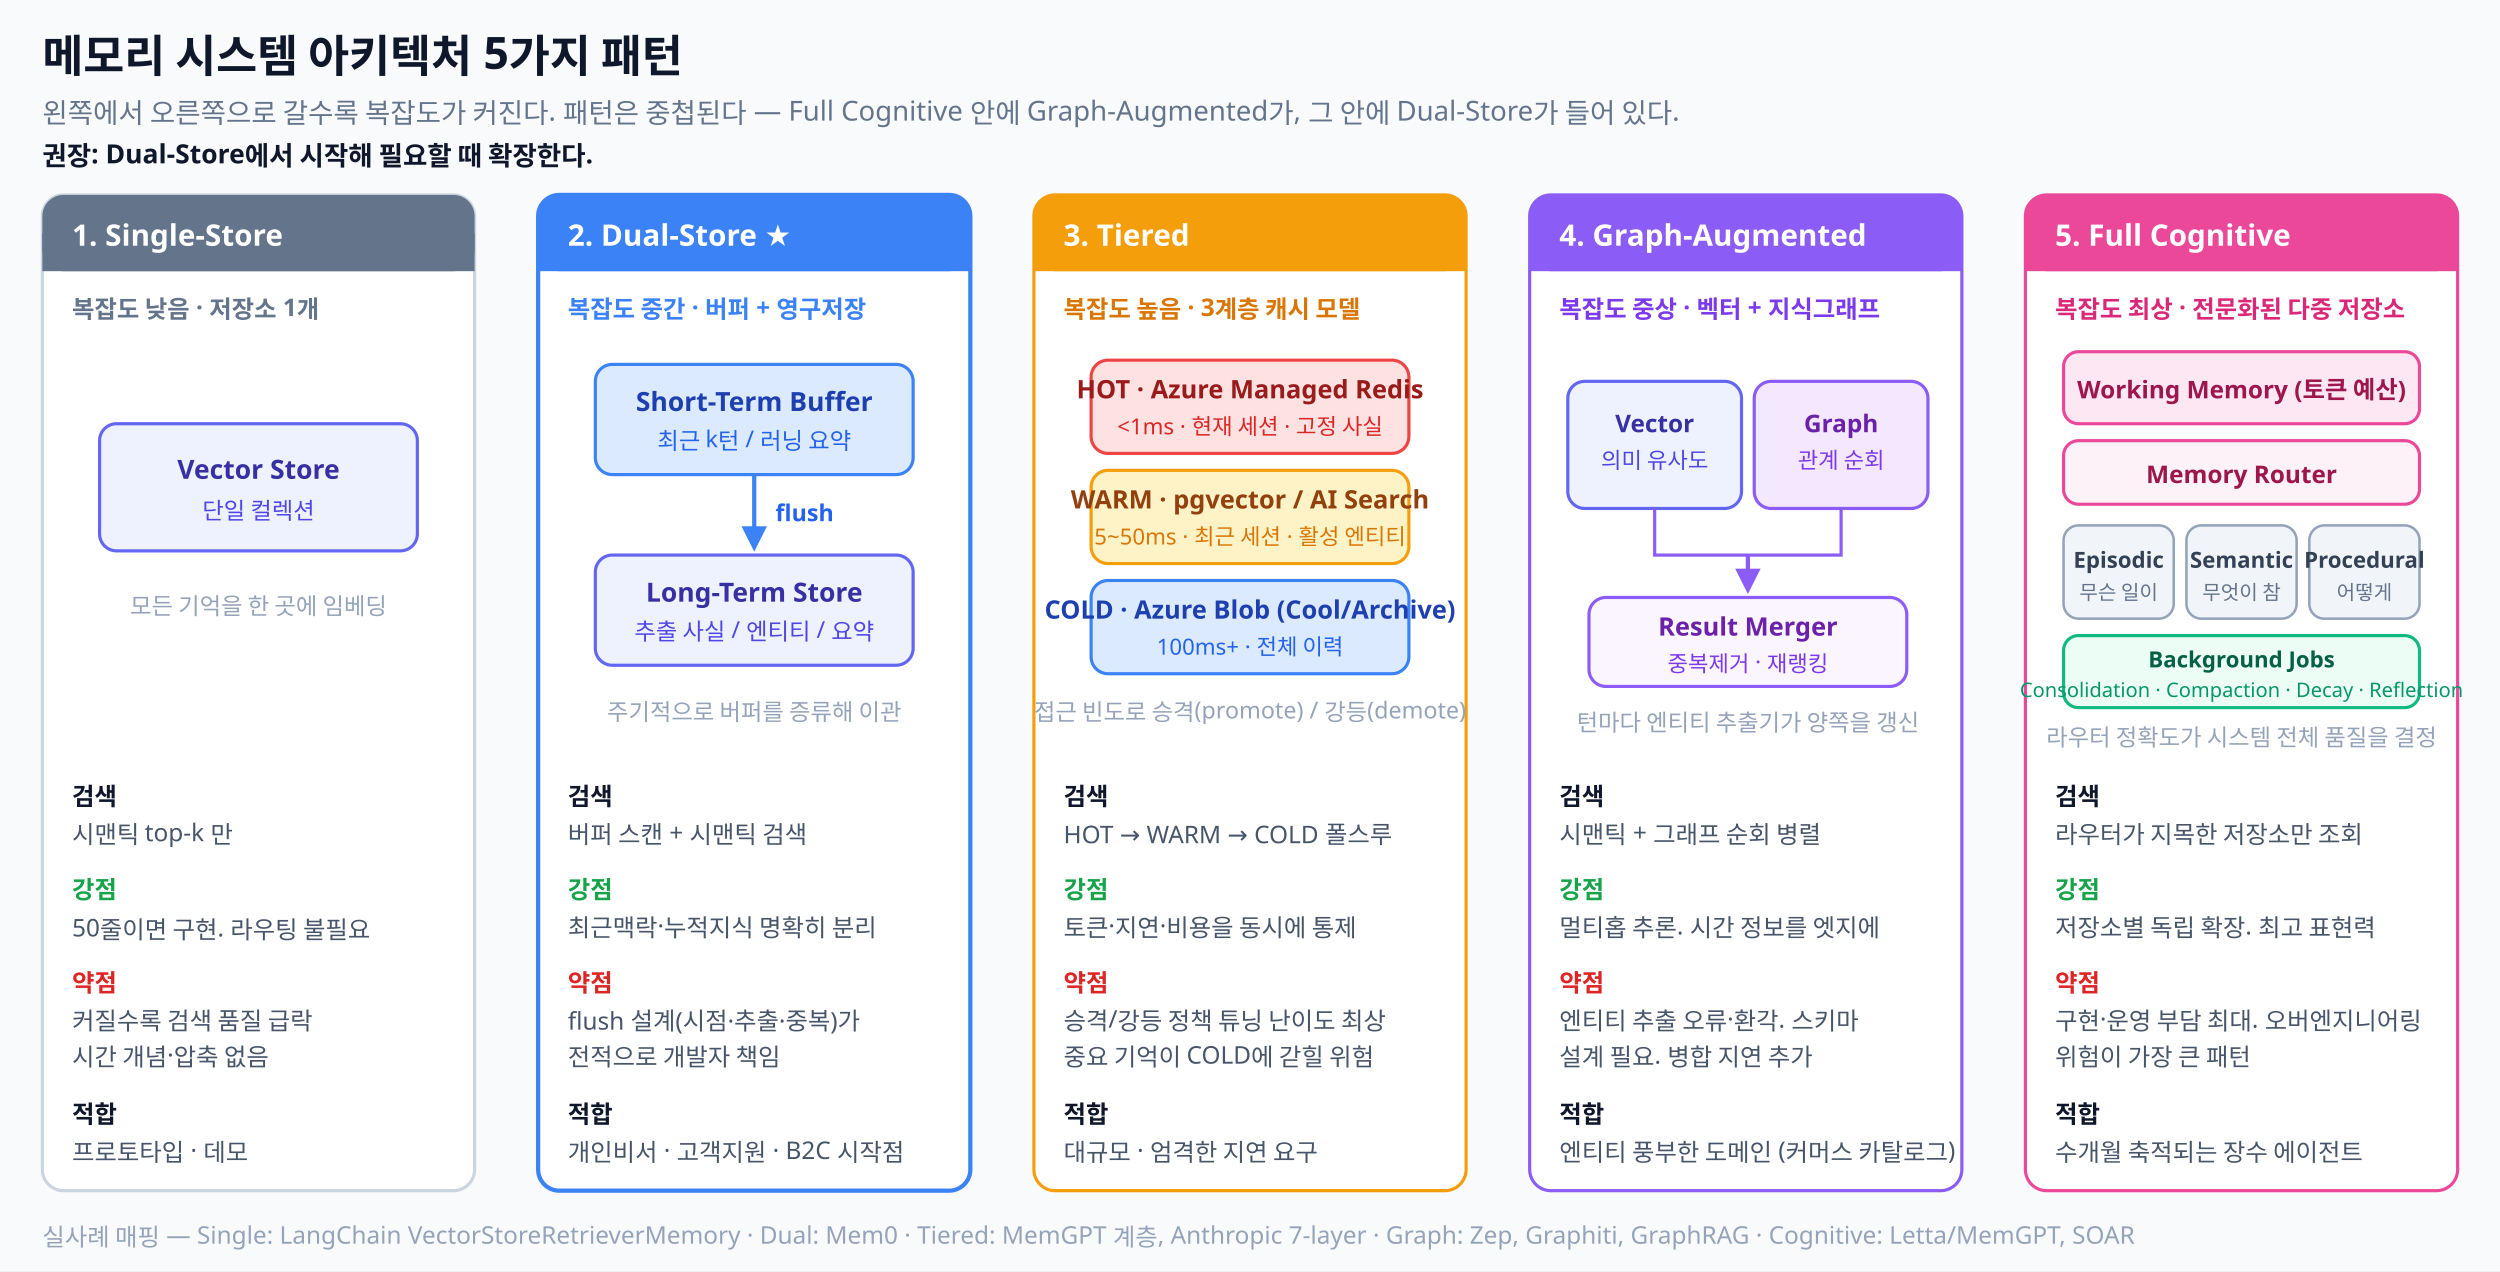
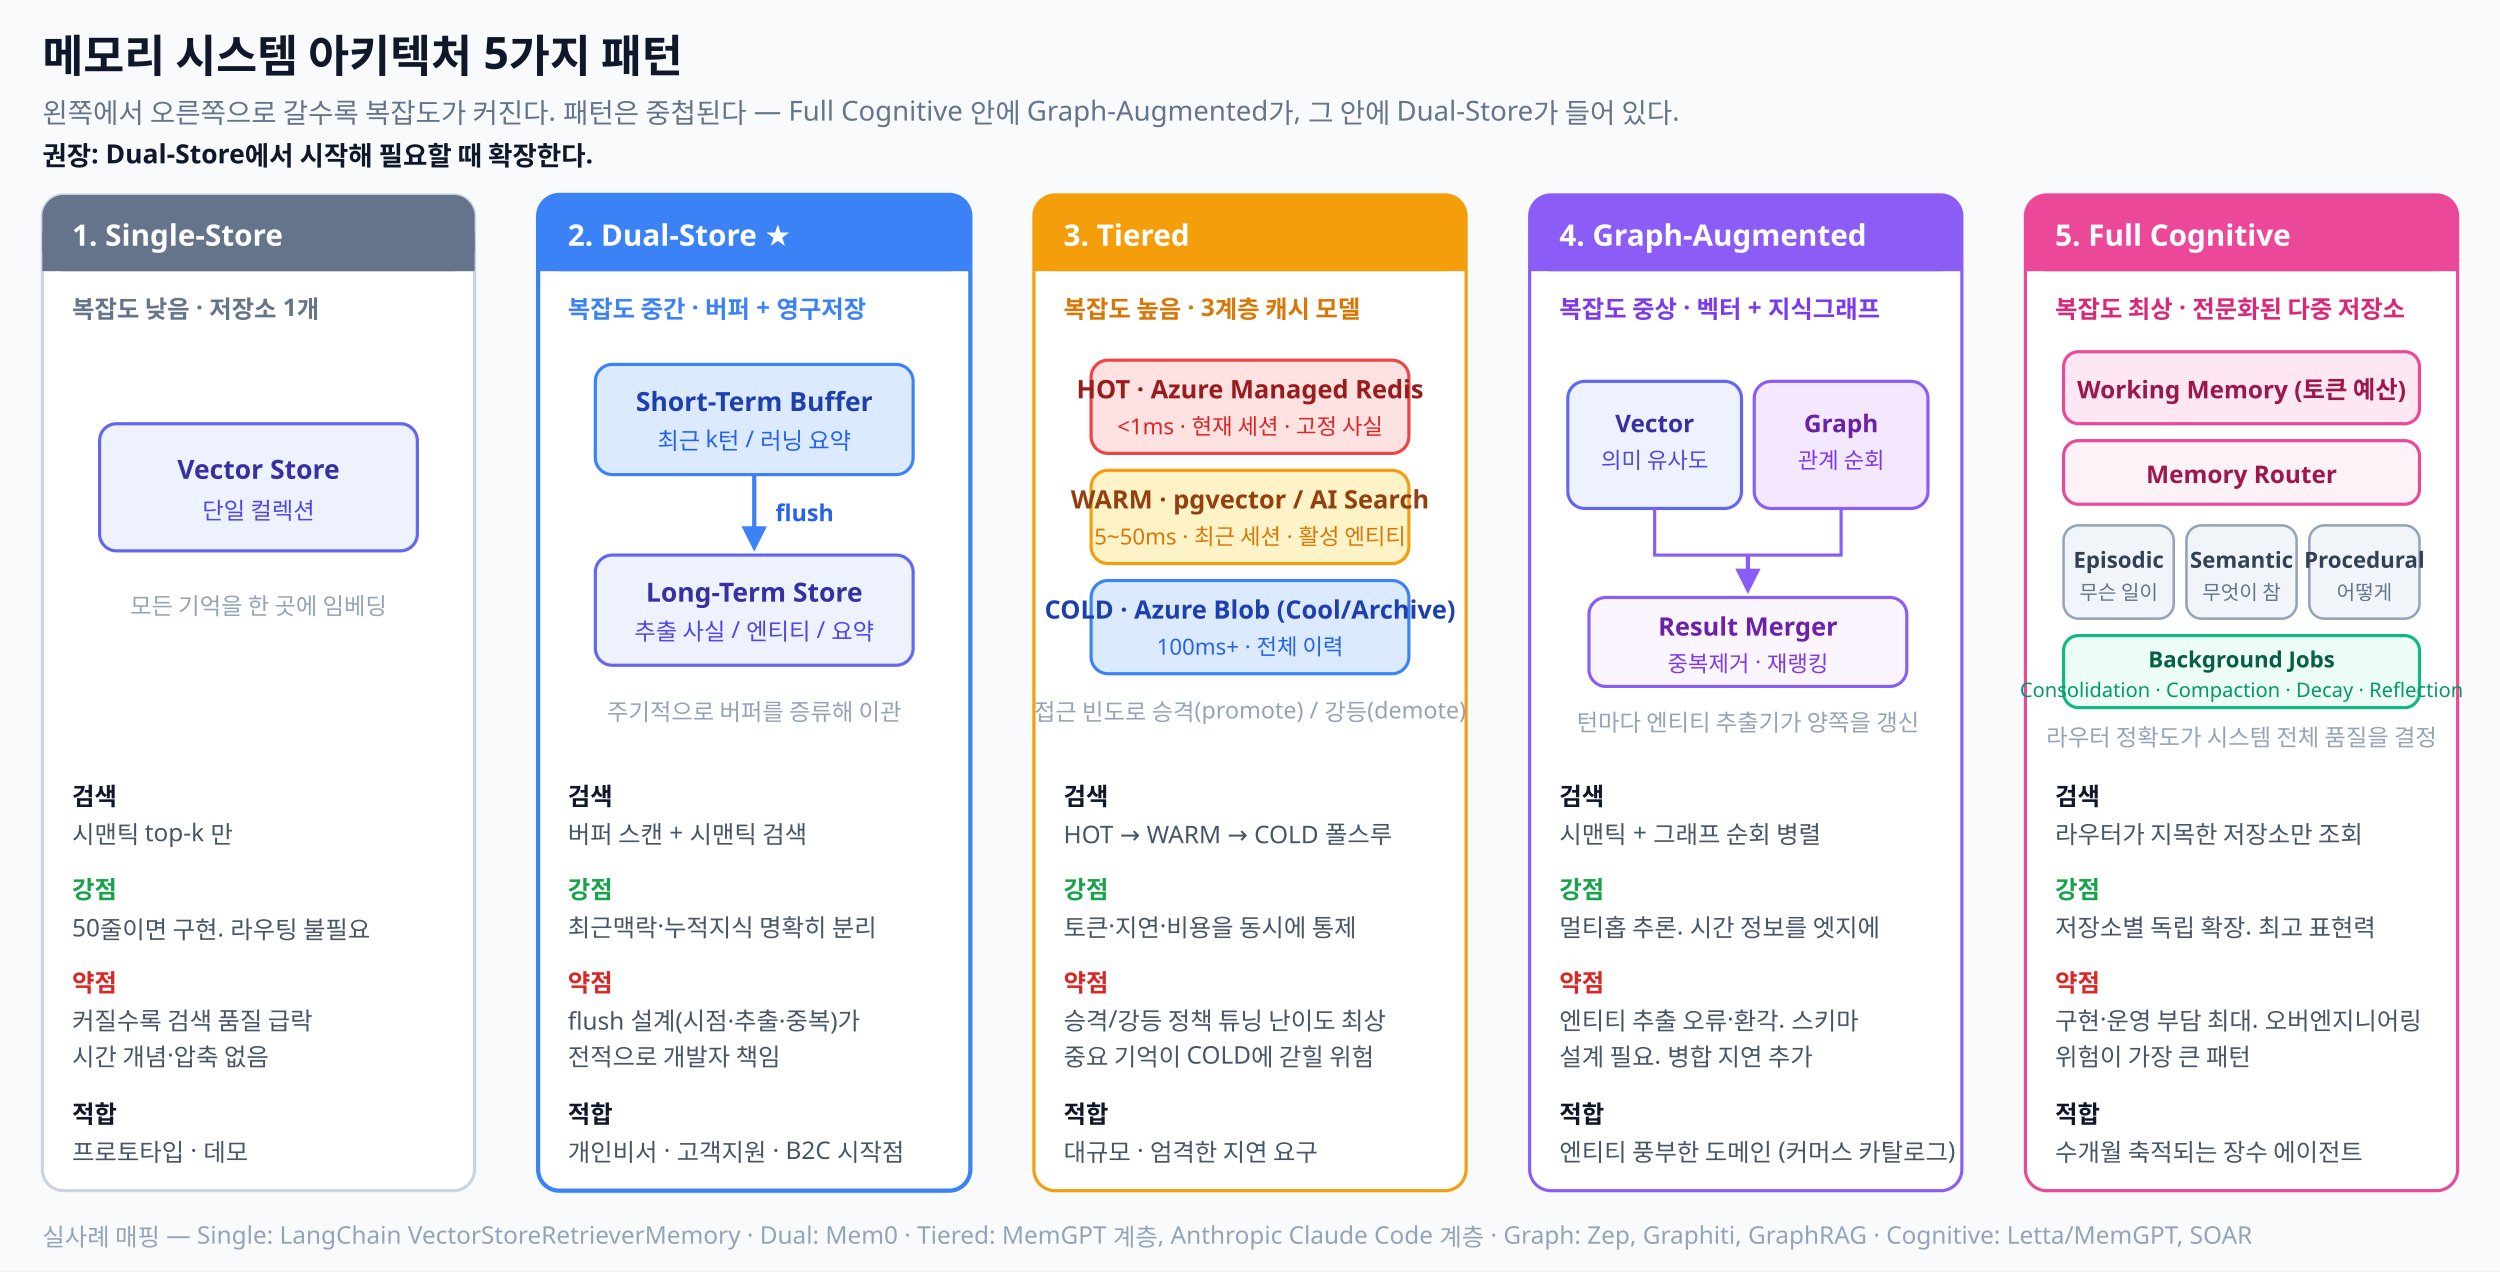
<svg xmlns="http://www.w3.org/2000/svg" viewBox="0 0 1180 600" width="1180" height="600" font-family="'Malgun Gothic','Apple SD Gothic Neo','Segoe UI',sans-serif">
  <rect width="1180" height="600" fill="#f8fafc" />
+   <defs>
+     <marker id="ar-blue" viewBox="0 0 10 10" refX="8" refY="5" markerWidth="6" markerHeight="6" orient="auto-start-reverse">
+       <path d="M 0 0 L 10 5 L 0 10 z" fill="#3b82f6" />
+     </marker>
+     <marker id="ar-violet" viewBox="0 0 10 10" refX="8" refY="5" markerWidth="6" markerHeight="6" orient="auto-start-reverse">
+       <path d="M 0 0 L 10 5 L 0 10 z" fill="#8b5cf6" />
+     </marker>
+   </defs>
  <text x="20" y="34" font-size="21" font-weight="700" fill="#0f172a">메모리 시스템 아키텍처 5가지 패턴</text>
  <text x="20" y="58" font-size="13" fill="#64748b">왼쪽에서 오른쪽으로 갈수록 복잡도가 커진다. 패턴은 중첩된다 — Full Cognitive 안에 Graph-Augmented가, 그 안에 Dual-Store가 들어 있다.</text>
  <text x="20" y="78" font-size="12.5" font-weight="600" fill="#0f172a">권장: Dual-Store에서 시작해 필요할 때 확장한다.</text>
  <rect x="20" y="92" width="204" height="470" rx="10" fill="#ffffff" stroke="#cbd5e1" stroke-width="1.5" />
  <rect x="20" y="92" width="204" height="36" rx="10" fill="#64748b" />
  <rect x="20" y="110" width="204" height="18" fill="#64748b" />
  <text x="34" y="116" font-size="14" font-weight="700" fill="#ffffff">1. Single-Store</text>
  <text x="34" y="150" font-size="11.5" font-weight="700" fill="#64748b">복잡도 낮음 · 저장소 1개</text>
  <rect x="47" y="200" width="150" height="60" rx="8" fill="#eef2ff" stroke="#6366f1" stroke-width="1.5" />
  <text x="122" y="226" font-size="12.5" font-weight="600" fill="#3730a3" text-anchor="middle">Vector Store</text>
  <text x="122" y="245" font-size="11" fill="#4f46e5" text-anchor="middle">단일 컬렉션</text>
  <text x="122" y="290" font-size="11" fill="#94a3b8" text-anchor="middle">모든 기억을 한 곳에 임베딩</text>
  <text x="34" y="380" font-size="11.5" font-weight="700" fill="#0f172a">검색</text>
  <text x="34" y="398" font-size="11.5" fill="#475569">시맨틱 top-k 만</text>
  <text x="34" y="424" font-size="11.5" font-weight="700" fill="#16a34a">강점</text>
  <text x="34" y="442" font-size="11.5" fill="#475569">50줄이면 구현. 라우팅 불필요</text>
  <text x="34" y="468" font-size="11.5" font-weight="700" fill="#dc2626">약점</text>
  <text x="34" y="486" font-size="11.5" fill="#475569">커질수록 검색 품질 급락</text>
  <text x="34" y="503" font-size="11.5" fill="#475569">시간 개념·압축 없음</text>
  <text x="34" y="530" font-size="11.5" font-weight="700" fill="#0f172a">적합</text>
  <text x="34" y="548" font-size="11.5" fill="#475569">프로토타입 · 데모</text>
  <rect x="254" y="92" width="204" height="470" rx="10" fill="#ffffff" stroke="#3b82f6" stroke-width="2" />
  <rect x="254" y="92" width="204" height="36" rx="10" fill="#3b82f6" />
  <rect x="254" y="110" width="204" height="18" fill="#3b82f6" />
  <text x="268" y="116" font-size="14" font-weight="700" fill="#ffffff">2. Dual-Store ★</text>
  <text x="268" y="150" font-size="11.5" font-weight="700" fill="#3b82f6">복잡도 중간 · 버퍼 + 영구저장</text>
  <rect x="281" y="172" width="150" height="52" rx="8" fill="#dbeafe" stroke="#3b82f6" stroke-width="1.5" />
  <text x="356" y="194" font-size="12.5" font-weight="600" fill="#1e40af" text-anchor="middle">Short-Term Buffer</text>
  <text x="356" y="212" font-size="11" fill="#2563eb" text-anchor="middle">최근 k턴 / 러닝 요약</text>
  <path d="M356 224 L356 258" stroke="#3b82f6" stroke-width="2" marker-end="url(#ar-blue)" />
  <text x="366" y="246" font-size="11" font-weight="600" fill="#2563eb">flush</text>
  <rect x="281" y="262" width="150" height="52" rx="8" fill="#eef2ff" stroke="#6366f1" stroke-width="1.5" />
  <text x="356" y="284" font-size="12.5" font-weight="600" fill="#3730a3" text-anchor="middle">Long-Term Store</text>
  <text x="356" y="302" font-size="11" fill="#4f46e5" text-anchor="middle">추출 사실 / 엔티티 / 요약</text>
  <text x="356" y="340" font-size="11" fill="#94a3b8" text-anchor="middle">주기적으로 버퍼를 증류해 이관</text>
  <text x="268" y="380" font-size="11.5" font-weight="700" fill="#0f172a">검색</text>
  <text x="268" y="398" font-size="11.5" fill="#475569">버퍼 스캔 + 시맨틱 검색</text>
  <text x="268" y="424" font-size="11.5" font-weight="700" fill="#16a34a">강점</text>
  <text x="268" y="442" font-size="11.5" fill="#475569">최근맥락·누적지식 명확히 분리</text>
  <text x="268" y="468" font-size="11.5" font-weight="700" fill="#dc2626">약점</text>
  <text x="268" y="486" font-size="11.5" fill="#475569">flush 설계(시점·추출·중복)가</text>
  <text x="268" y="503" font-size="11.5" fill="#475569">전적으로 개발자 책임</text>
  <text x="268" y="530" font-size="11.5" font-weight="700" fill="#0f172a">적합</text>
  <text x="268" y="548" font-size="11.5" fill="#475569">개인비서 · 고객지원 · B2C 시작점</text>
  <rect x="488" y="92" width="204" height="470" rx="10" fill="#ffffff" stroke="#f59e0b" stroke-width="1.5" />
  <rect x="488" y="92" width="204" height="36" rx="10" fill="#f59e0b" />
  <rect x="488" y="110" width="204" height="18" fill="#f59e0b" />
  <text x="502" y="116" font-size="14" font-weight="700" fill="#ffffff">3. Tiered</text>
  <text x="502" y="150" font-size="11.5" font-weight="700" fill="#d97706">복잡도 높음 · 3계층 캐시 모델</text>
  <rect x="515" y="170" width="150" height="44" rx="8" fill="#fee2e2" stroke="#ef4444" stroke-width="1.5" />
  <text x="590" y="188" font-size="12" font-weight="600" fill="#991b1b" text-anchor="middle">HOT · Azure Managed Redis</text>
  <text x="590" y="205" font-size="10.5" fill="#dc2626" text-anchor="middle">&lt;1ms · 현재 세션 · 고정 사실</text>
  <rect x="515" y="222" width="150" height="44" rx="8" fill="#fef3c7" stroke="#f59e0b" stroke-width="1.5" />
  <text x="590" y="240" font-size="12" font-weight="600" fill="#92400e" text-anchor="middle">WARM · pgvector / AI Search</text>
  <text x="590" y="257" font-size="10.5" fill="#d97706" text-anchor="middle">5~50ms · 최근 세션 · 활성 엔티티</text>
  <rect x="515" y="274" width="150" height="44" rx="8" fill="#dbeafe" stroke="#3b82f6" stroke-width="1.5" />
  <text x="590" y="292" font-size="12" font-weight="600" fill="#1e40af" text-anchor="middle">COLD · Azure Blob (Cool/Archive)</text>
  <text x="590" y="309" font-size="10.5" fill="#2563eb" text-anchor="middle">100ms+ · 전체 이력</text>
  <text x="590" y="340" font-size="11" fill="#94a3b8" text-anchor="middle">접근 빈도로 승격(promote) / 강등(demote)</text>
  <text x="502" y="380" font-size="11.5" font-weight="700" fill="#0f172a">검색</text>
  <text x="502" y="398" font-size="11.5" fill="#475569">HOT → WARM → COLD 폴스루</text>
  <text x="502" y="424" font-size="11.5" font-weight="700" fill="#16a34a">강점</text>
  <text x="502" y="442" font-size="11.5" fill="#475569">토큰·지연·비용을 동시에 통제</text>
  <text x="502" y="468" font-size="11.5" font-weight="700" fill="#dc2626">약점</text>
  <text x="502" y="486" font-size="11.5" fill="#475569">승격/강등 정책 튜닝 난이도 최상</text>
  <text x="502" y="503" font-size="11.5" fill="#475569">중요 기억이 COLD에 갇힐 위험</text>
  <text x="502" y="530" font-size="11.5" font-weight="700" fill="#0f172a">적합</text>
  <text x="502" y="548" font-size="11.5" fill="#475569">대규모 · 엄격한 지연 요구</text>
  <rect x="722" y="92" width="204" height="470" rx="10" fill="#ffffff" stroke="#8b5cf6" stroke-width="1.5" />
  <rect x="722" y="92" width="204" height="36" rx="10" fill="#8b5cf6" />
  <rect x="722" y="110" width="204" height="18" fill="#8b5cf6" />
  <text x="736" y="116" font-size="14" font-weight="700" fill="#ffffff">4. Graph-Augmented</text>
  <text x="736" y="150" font-size="11.5" font-weight="700" fill="#7c3aed">복잡도 중상 · 벡터 + 지식그래프</text>
  <rect x="740" y="180" width="82" height="60" rx="8" fill="#eef2ff" stroke="#6366f1" stroke-width="1.5" />
  <text x="781" y="204" font-size="11.5" font-weight="600" fill="#3730a3" text-anchor="middle">Vector</text>
  <text x="781" y="221" font-size="10.5" fill="#4f46e5" text-anchor="middle">의미 유사도</text>
  <rect x="828" y="180" width="82" height="60" rx="8" fill="#f3e8ff" stroke="#8b5cf6" stroke-width="1.5" />
  <text x="869" y="204" font-size="11.5" font-weight="600" fill="#6b21a8" text-anchor="middle">Graph</text>
  <text x="869" y="221" font-size="10.5" fill="#7c3aed" text-anchor="middle">관계 순회</text>
  <path d="M781 240 L781 262 L869 262 L869 240" fill="none" stroke="#8b5cf6" stroke-width="1.5" />
  <path d="M825 262 L825 278" stroke="#8b5cf6" stroke-width="2" marker-end="url(#ar-violet)" />
  <rect x="750" y="282" width="150" height="42" rx="8" fill="#faf5ff" stroke="#8b5cf6" stroke-width="1.5" />
  <text x="825" y="300" font-size="12" font-weight="600" fill="#6b21a8" text-anchor="middle">Result Merger</text>
  <text x="825" y="317" font-size="10.5" fill="#7c3aed" text-anchor="middle">중복제거 · 재랭킹</text>
  <text x="825" y="345" font-size="11" fill="#94a3b8" text-anchor="middle">턴마다 엔티티 추출기가 양쪽을 갱신</text>
  <text x="736" y="380" font-size="11.5" font-weight="700" fill="#0f172a">검색</text>
  <text x="736" y="398" font-size="11.5" fill="#475569">시맨틱 + 그래프 순회 병렬</text>
  <text x="736" y="424" font-size="11.5" font-weight="700" fill="#16a34a">강점</text>
  <text x="736" y="442" font-size="11.5" fill="#475569">멀티홉 추론. 시간 정보를 엣지에</text>
  <text x="736" y="468" font-size="11.5" font-weight="700" fill="#dc2626">약점</text>
  <text x="736" y="486" font-size="11.5" fill="#475569">엔티티 추출 오류·환각. 스키마</text>
  <text x="736" y="503" font-size="11.5" fill="#475569">설계 필요. 병합 지연 추가</text>
  <text x="736" y="530" font-size="11.5" font-weight="700" fill="#0f172a">적합</text>
  <text x="736" y="548" font-size="11.5" fill="#475569">엔티티 풍부한 도메인 (커머스 카탈로그)</text>
  <rect x="956" y="92" width="204" height="470" rx="10" fill="#ffffff" stroke="#ec4899" stroke-width="1.5" />
  <rect x="956" y="92" width="204" height="36" rx="10" fill="#ec4899" />
  <rect x="956" y="110" width="204" height="18" fill="#ec4899" />
  <text x="970" y="116" font-size="14" font-weight="700" fill="#ffffff">5. Full Cognitive</text>
  <text x="970" y="150" font-size="11.5" font-weight="700" fill="#db2777">복잡도 최상 · 전문화된 다중 저장소</text>
  <rect x="974" y="166" width="168" height="34" rx="7" fill="#fce7f3" stroke="#ec4899" stroke-width="1.5" />
  <text x="1058" y="188" font-size="11.5" font-weight="600" fill="#9d174d" text-anchor="middle">Working Memory (토큰 예산)</text>
  <rect x="974" y="208" width="168" height="30" rx="7" fill="#fdf2f8" stroke="#ec4899" stroke-width="1.5" />
  <text x="1058" y="228" font-size="11.5" font-weight="600" fill="#9d174d" text-anchor="middle">Memory Router</text>
  <rect x="974" y="248" width="52" height="44" rx="7" fill="#f1f5f9" stroke="#94a3b8" stroke-width="1.2" />
  <text x="1000" y="268" font-size="10.5" font-weight="600" fill="#334155" text-anchor="middle">Episodic</text>
  <text x="1000" y="283" font-size="9.5" fill="#64748b" text-anchor="middle">무슨 일이</text>
  <rect x="1032" y="248" width="52" height="44" rx="7" fill="#f1f5f9" stroke="#94a3b8" stroke-width="1.2" />
  <text x="1058" y="268" font-size="10.5" font-weight="600" fill="#334155" text-anchor="middle">Semantic</text>
  <text x="1058" y="283" font-size="9.5" fill="#64748b" text-anchor="middle">무엇이 참</text>
  <rect x="1090" y="248" width="52" height="44" rx="7" fill="#f1f5f9" stroke="#94a3b8" stroke-width="1.2" />
  <text x="1116" y="268" font-size="10.5" font-weight="600" fill="#334155" text-anchor="middle">Procedural</text>
  <text x="1116" y="283" font-size="9.5" fill="#64748b" text-anchor="middle">어떻게</text>
  <rect x="974" y="300" width="168" height="34" rx="7" fill="#ecfdf5" stroke="#10b981" stroke-width="1.5" />
  <text x="1058" y="315" font-size="10.5" font-weight="600" fill="#065f46" text-anchor="middle">Background Jobs</text>
  <text x="1058" y="329" font-size="9.5" fill="#059669" text-anchor="middle">Consolidation · Compaction · Decay · Reflection</text>
  <text x="1058" y="352" font-size="11" fill="#94a3b8" text-anchor="middle">라우터 정확도가 시스템 전체 품질을 결정</text>
  <text x="970" y="380" font-size="11.5" font-weight="700" fill="#0f172a">검색</text>
  <text x="970" y="398" font-size="11.5" fill="#475569">라우터가 지목한 저장소만 조회</text>
  <text x="970" y="424" font-size="11.5" font-weight="700" fill="#16a34a">강점</text>
  <text x="970" y="442" font-size="11.5" fill="#475569">저장소별 독립 확장. 최고 표현력</text>
  <text x="970" y="468" font-size="11.5" font-weight="700" fill="#dc2626">약점</text>
  <text x="970" y="486" font-size="11.5" fill="#475569">구현·운영 부담 최대. 오버엔지니어링</text>
  <text x="970" y="503" font-size="11.5" fill="#475569">위험이 가장 큰 패턴</text>
  <text x="970" y="530" font-size="11.5" font-weight="700" fill="#0f172a">적합</text>
  <text x="970" y="548" font-size="11.5" fill="#475569">수개월 축적되는 장수 에이전트</text>
-   <text x="20" y="588" font-size="11.5" fill="#94a3b8">실사례 매핑 — Single: LangChain VectorStoreRetrieverMemory · Dual: Mem0 · Tiered: MemGPT 계층, Anthropic 7-layer · Graph: Zep, Graphiti, GraphRAG · Cognitive: Letta/MemGPT, SOAR</text>
-   <defs>
-     <marker id="ar-blue" viewBox="0 0 10 10" refX="8" refY="5" markerWidth="6" markerHeight="6" orient="auto-start-reverse">
-       <path d="M 0 0 L 10 5 L 0 10 z" fill="#3b82f6" />
-     </marker>
-     <marker id="ar-violet" viewBox="0 0 10 10" refX="8" refY="5" markerWidth="6" markerHeight="6" orient="auto-start-reverse">
-       <path d="M 0 0 L 10 5 L 0 10 z" fill="#8b5cf6" />
-     </marker>
-   </defs>
+   <text x="20" y="588" font-size="11.5" fill="#94a3b8">실사례 매핑 — Single: LangChain VectorStoreRetrieverMemory · Dual: Mem0 · Tiered: MemGPT 계층, Anthropic Claude Code 계층 · Graph: Zep, Graphiti, GraphRAG · Cognitive: Letta/MemGPT, SOAR</text>
</svg>
